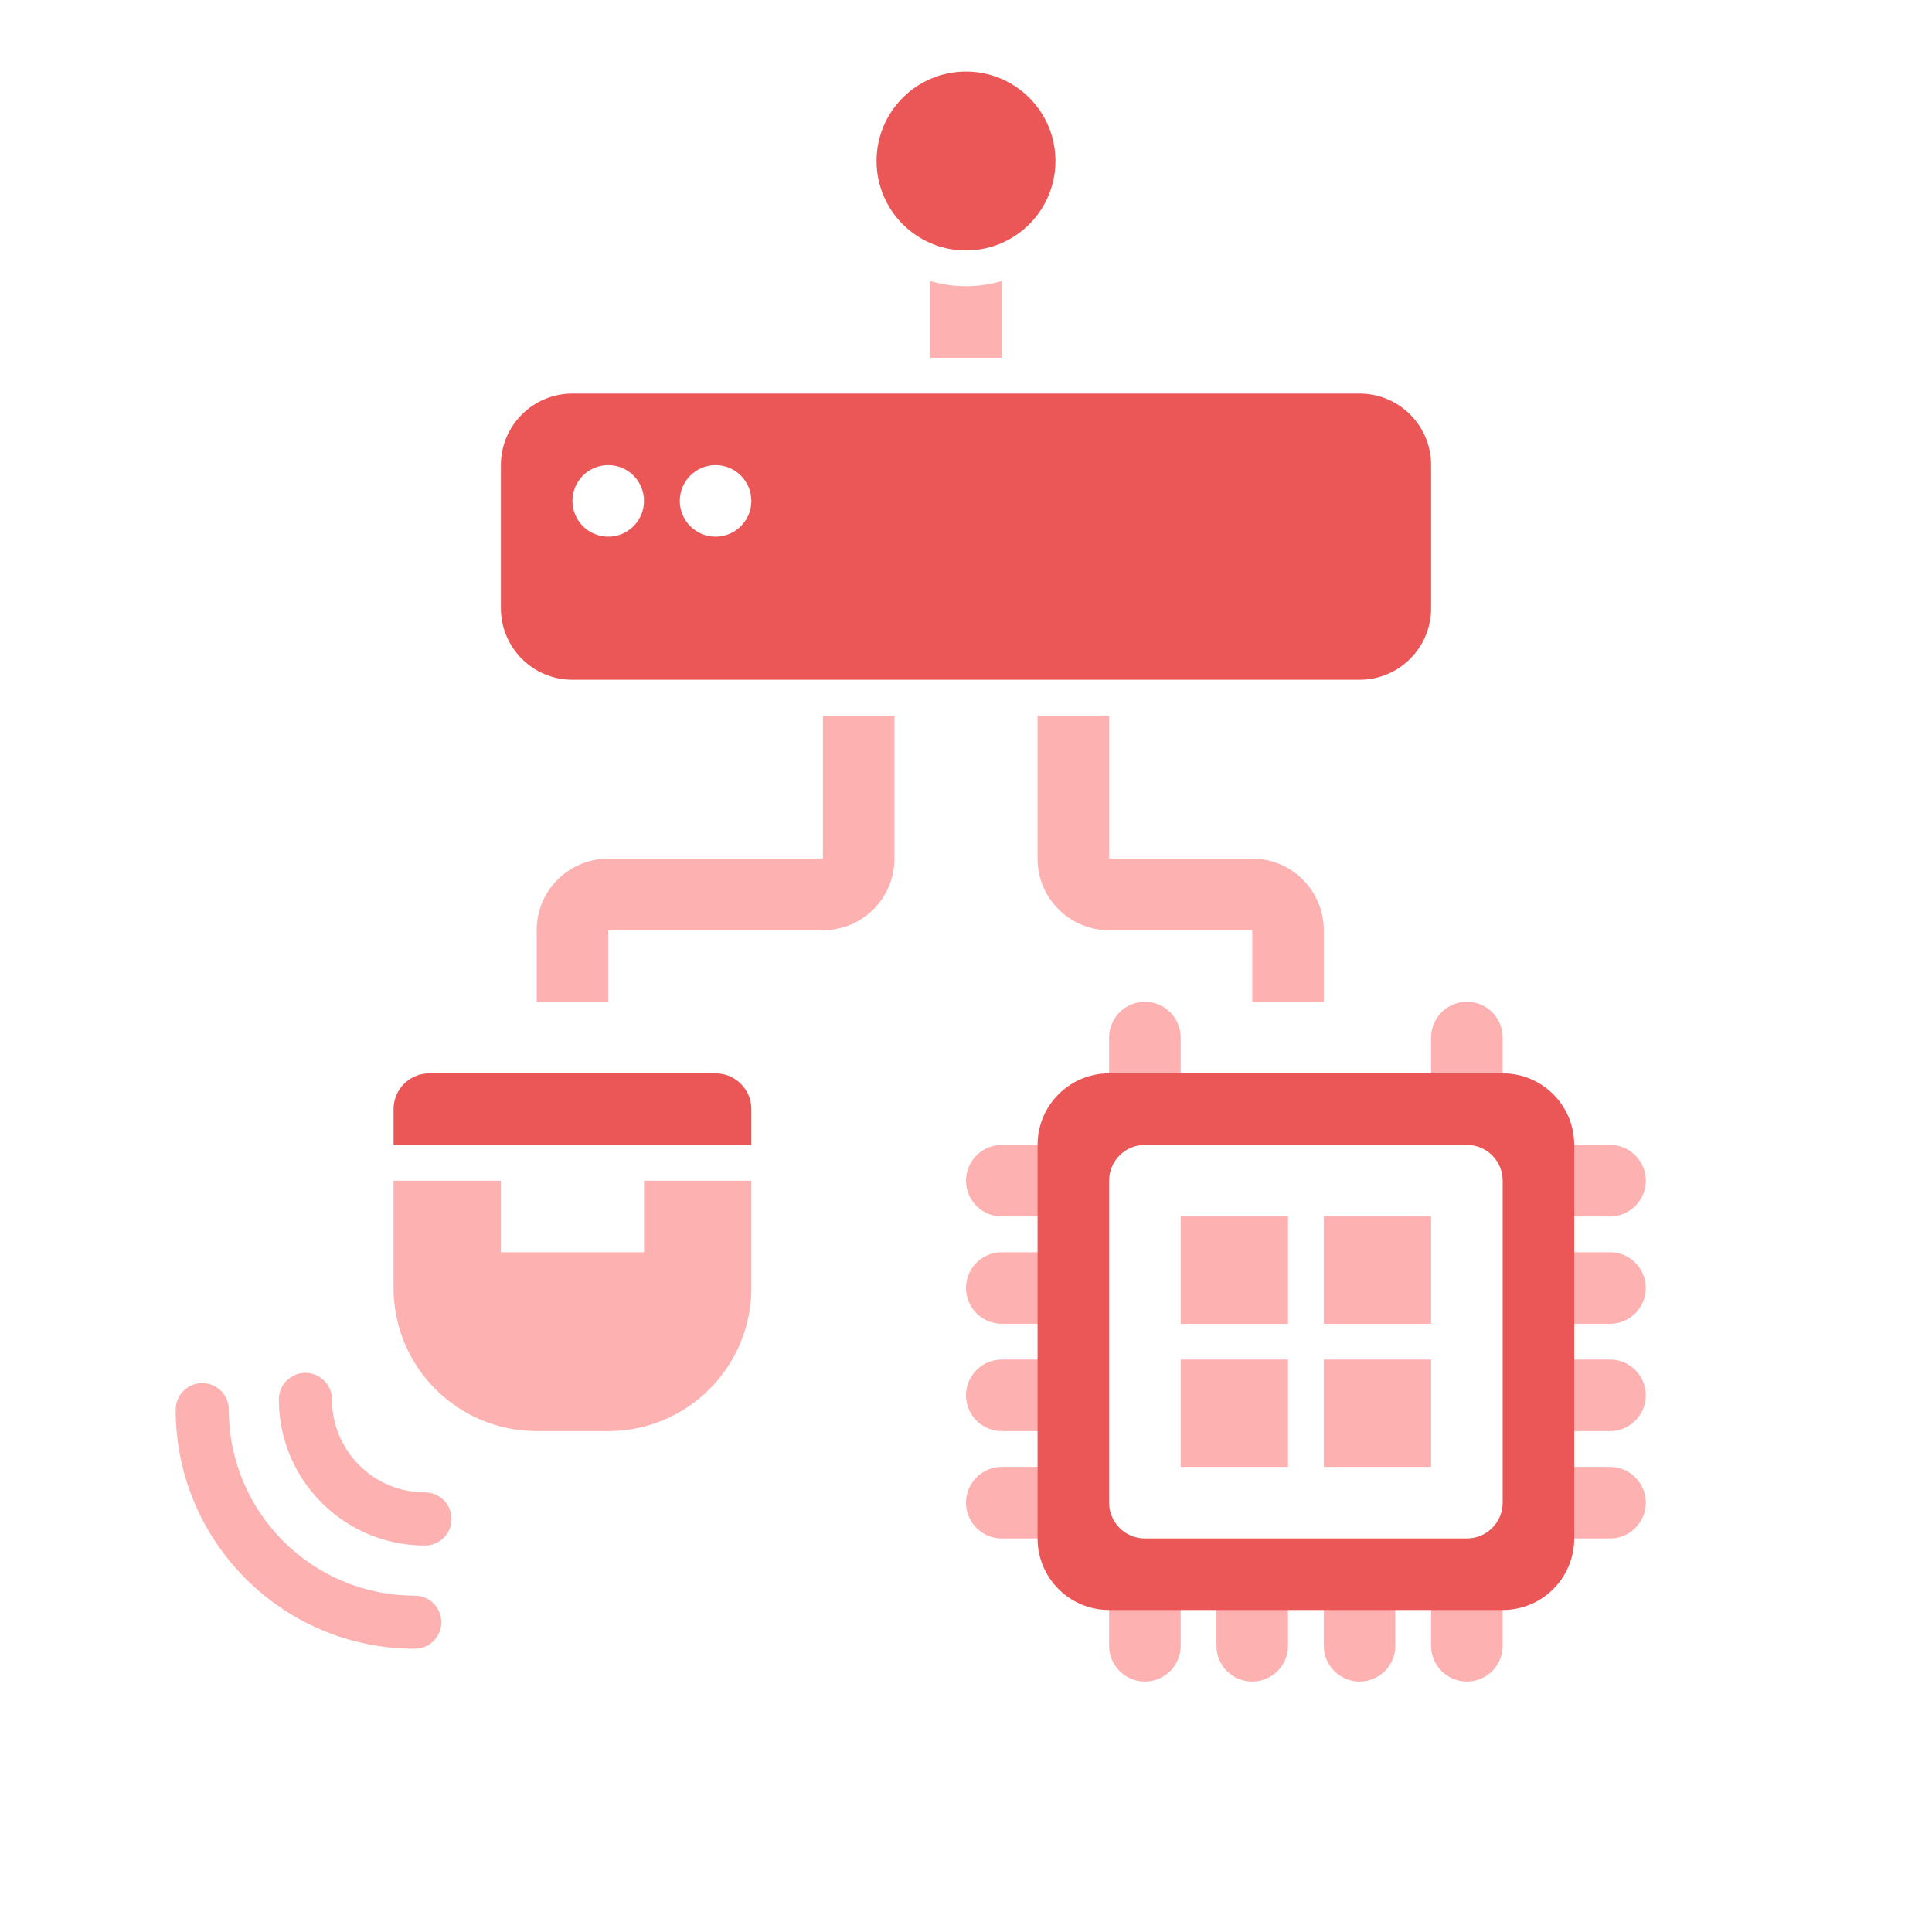
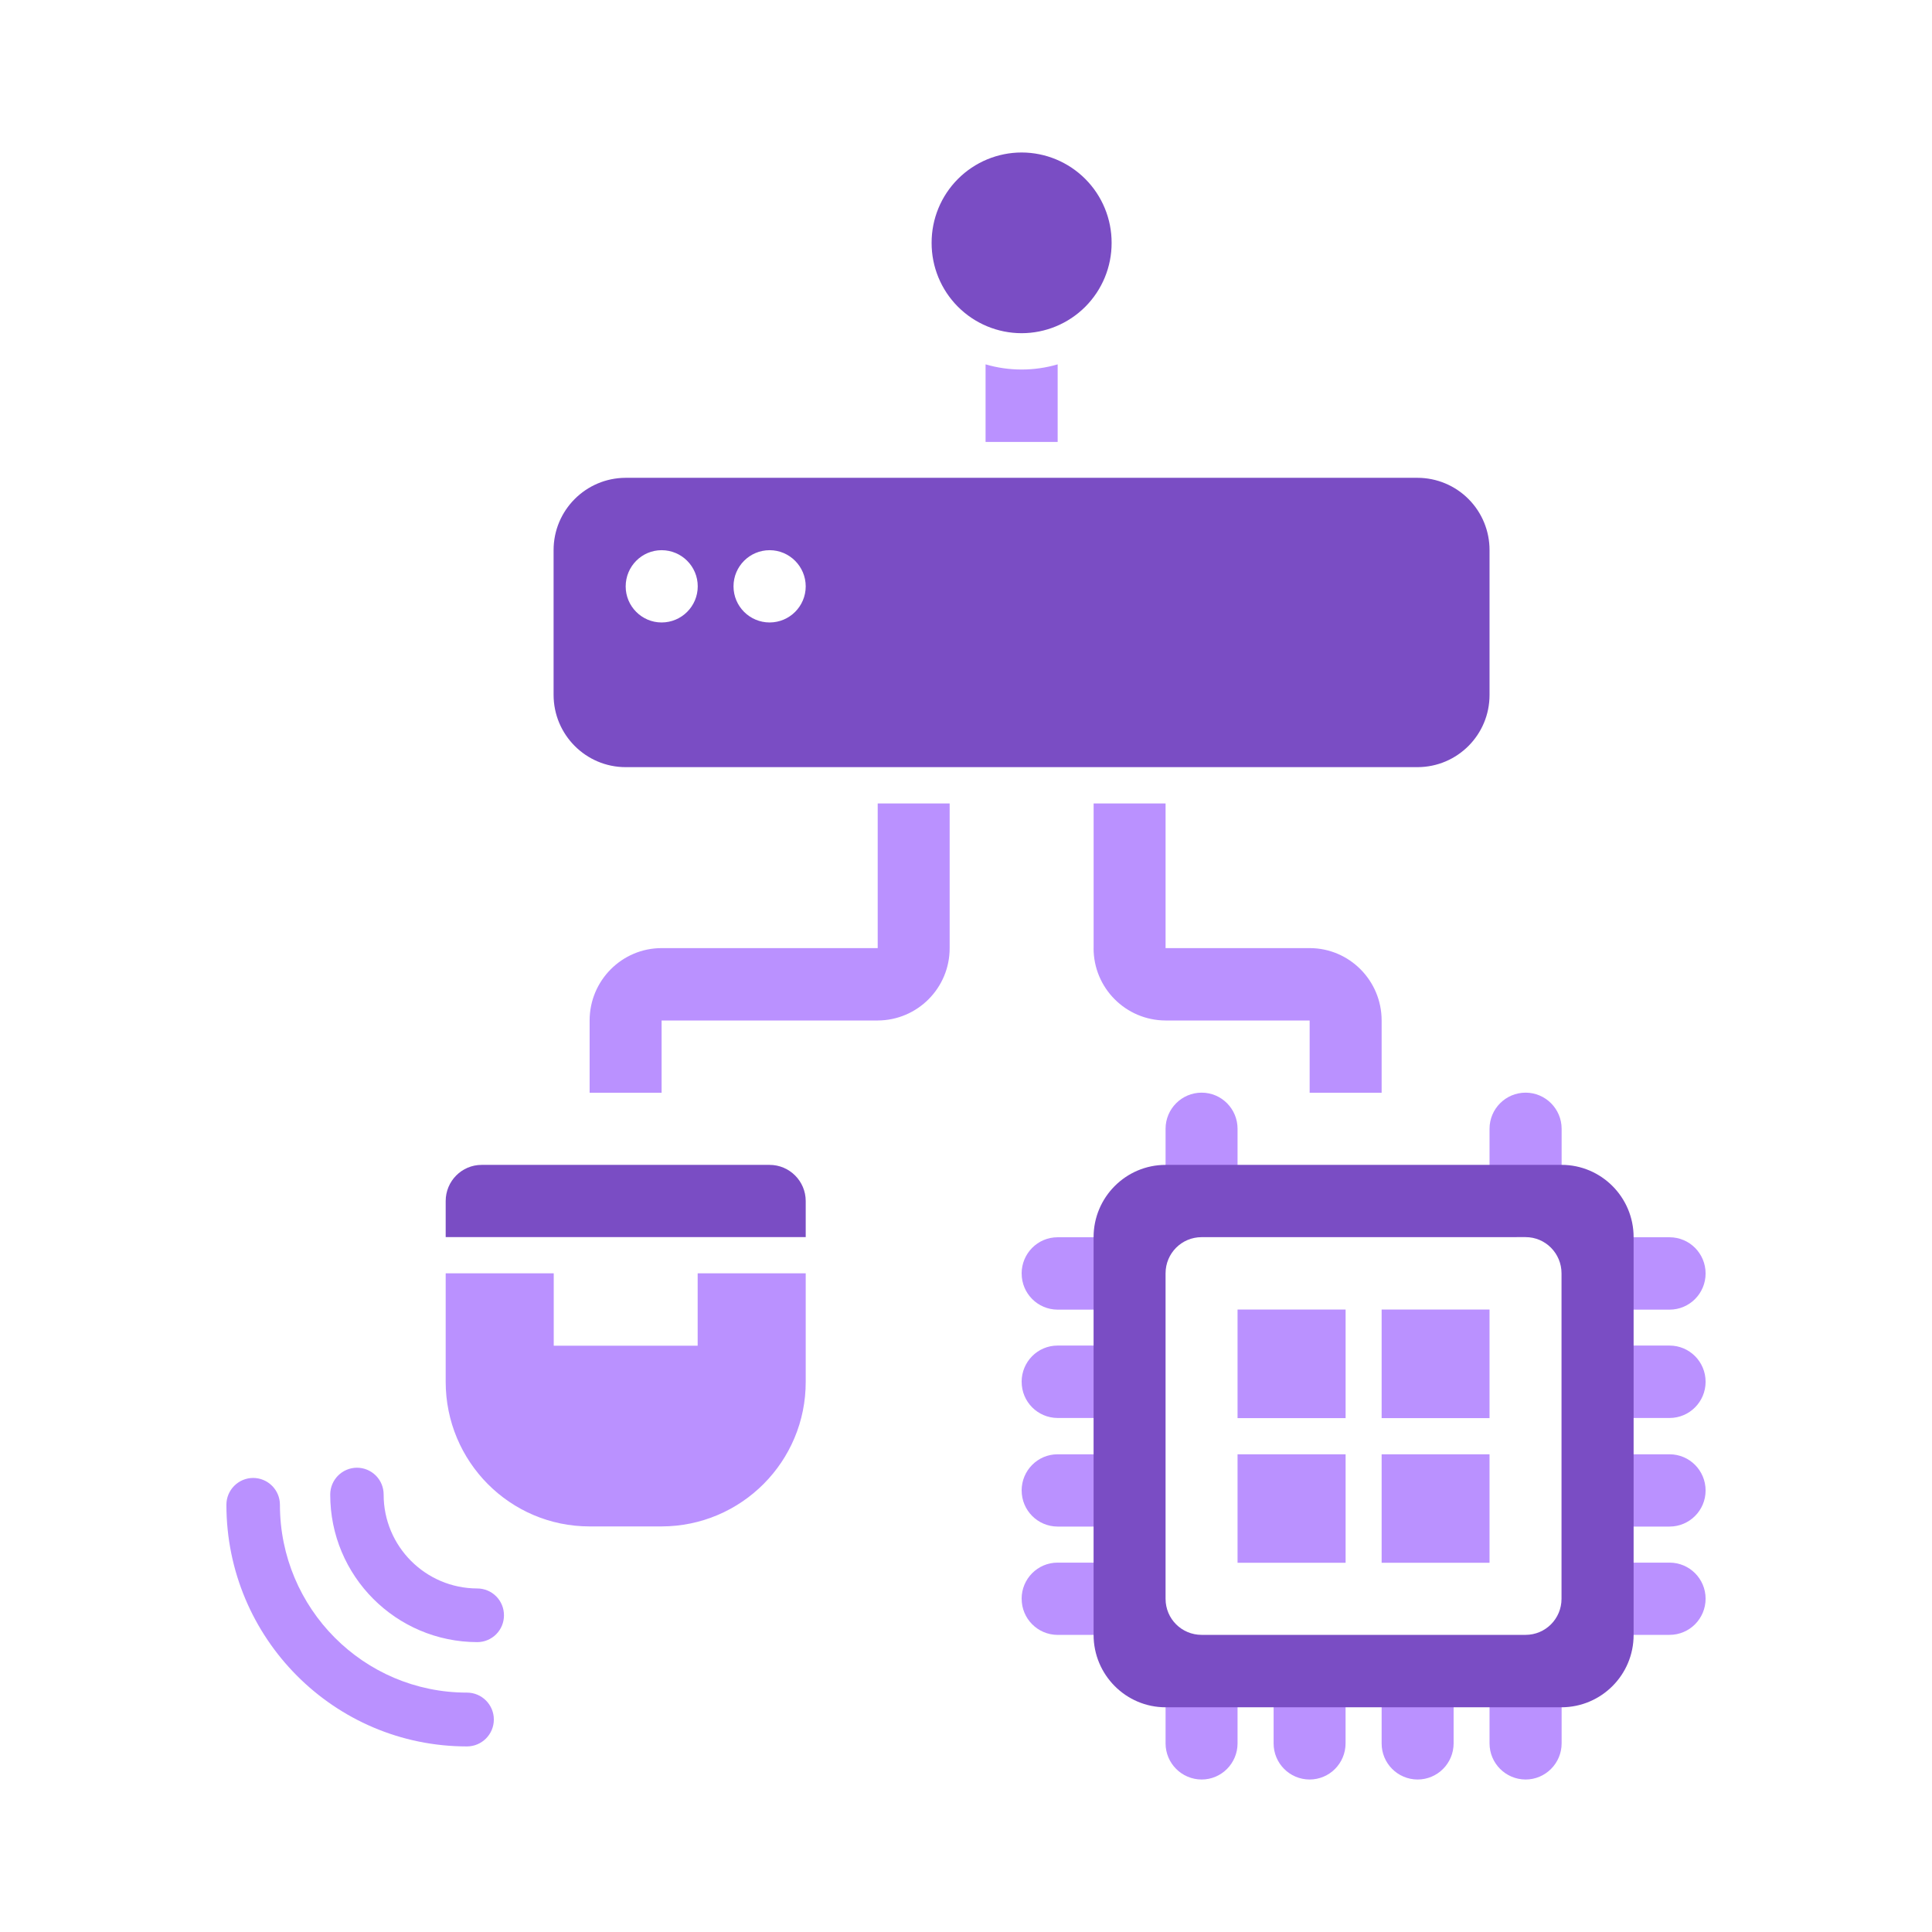
- <svg xmlns="http://www.w3.org/2000/svg" width="54" height="54" viewBox="0 0 54 54" fill="none">
-   <path fill-rule="evenodd" clip-rule="evenodd" d="M26 7.854V10H28V7.854C27.683 7.949 27.348 7.999 27 7.999C26.652 7.999 26.317 7.949 26 7.854ZM29 24V20H31V24H35C36.105 24 37 24.895 37 26V28H35V26H31C29.895 26 29 25.105 29 24ZM25 20V24C25 25.105 24.105 26 23 26H17V28H15V26C15 24.895 15.895 24 17 24H23V20H25Z" fill="#FDB1B1" />
-   <path fill-rule="evenodd" clip-rule="evenodd" d="M27 7C28.381 7 29.5 5.881 29.5 4.5C29.5 3.119 28.381 2 27 2C25.619 2 24.5 3.119 24.5 4.5C24.5 5.881 25.619 7 27 7ZM16 11C14.895 11 14 11.895 14 13V17C14 18.105 14.895 19 16 19H38C39.105 19 40 18.105 40 17V13C40 11.895 39.105 11 38 11H16ZM17 15C17.552 15 18 14.552 18 14C18 13.448 17.552 13 17 13C16.448 13 16 13.448 16 14C16 14.552 16.448 15 17 15ZM21 14C21 14.552 20.552 15 20 15C19.448 15 19 14.552 19 14C19 13.448 19.448 13 20 13C20.552 13 21 13.448 21 14Z" fill="#EB5757" />
-   <path fill-rule="evenodd" clip-rule="evenodd" d="M14 33H11V36C11 38.209 12.791 40 15 40H16H17C19.209 40 21 38.209 21 36V33H18V35H14V33Z" fill="#FDB1B1" />
-   <path d="M11 31C11 30.448 11.448 30 12 30H20C20.552 30 21 30.448 21 31V32H11V31Z" fill="#EB5757" />
-   <path fill-rule="evenodd" clip-rule="evenodd" d="M5.653 38.658C5.243 38.658 4.91 38.991 4.91 39.401C4.91 43.091 7.902 46.083 11.593 46.083C12.003 46.083 12.335 45.751 12.335 45.341C12.335 44.931 12.003 44.598 11.593 44.598C8.722 44.598 6.395 42.271 6.395 39.401C6.395 38.991 6.063 38.658 5.653 38.658Z" fill="#FDB1B1" />
-   <path fill-rule="evenodd" clip-rule="evenodd" d="M8.536 38.372C8.126 38.372 7.794 38.705 7.794 39.115C7.794 41.37 9.622 43.198 11.878 43.198C12.288 43.198 12.62 42.866 12.62 42.456C12.62 42.046 12.288 41.713 11.878 41.713C10.442 41.713 9.279 40.55 9.279 39.115C9.279 38.705 8.947 38.372 8.536 38.372Z" fill="#FDB1B1" />
-   <path d="M27 36C27 35.448 27.448 35 28 35H29C29.552 35 30 35.448 30 36V36C30 36.552 29.552 37 29 37H28C27.448 37 27 36.552 27 36V36Z" fill="#FDB1B1" />
-   <path d="M27 33C27 32.448 27.448 32 28 32H29C29.552 32 30 32.448 30 33V33C30 33.552 29.552 34 29 34H28C27.448 34 27 33.552 27 33V33Z" fill="#FDB1B1" />
-   <path d="M43 36C43 35.448 43.448 35 44 35H45C45.552 35 46 35.448 46 36V36C46 36.552 45.552 37 45 37H44C43.448 37 43 36.552 43 36V36Z" fill="#FDB1B1" />
-   <path d="M43 33C43 32.448 43.448 32 44 32H45C45.552 32 46 32.448 46 33V33C46 33.552 45.552 34 45 34H44C43.448 34 43 33.552 43 33V33Z" fill="#FDB1B1" />
-   <path d="M43 39C43 38.448 43.448 38 44 38H45C45.552 38 46 38.448 46 39V39C46 39.552 45.552 40 45 40H44C43.448 40 43 39.552 43 39V39Z" fill="#FDB1B1" />
-   <path d="M43 42C43 41.448 43.448 41 44 41H45C45.552 41 46 41.448 46 42V42C46 42.552 45.552 43 45 43H44C43.448 43 43 42.552 43 42V42Z" fill="#FDB1B1" />
-   <path d="M27 39C27 38.448 27.448 38 28 38H29C29.552 38 30 38.448 30 39V39C30 39.552 29.552 40 29 40H28C27.448 40 27 39.552 27 39V39Z" fill="#FDB1B1" />
-   <path d="M27 42C27 41.448 27.448 41 28 41H29C29.552 41 30 41.448 30 42V42C30 42.552 29.552 43 29 43H28C27.448 43 27 42.552 27 42V42Z" fill="#FDB1B1" />
-   <path d="M34 45C34 44.448 34.448 44 35 44V44C35.552 44 36 44.448 36 45V46C36 46.552 35.552 47 35 47V47C34.448 47 34 46.552 34 46V45Z" fill="#FDB1B1" />
-   <path d="M31 45C31 44.448 31.448 44 32 44V44C32.552 44 33 44.448 33 45V46C33 46.552 32.552 47 32 47V47C31.448 47 31 46.552 31 46V45Z" fill="#FDB1B1" />
-   <path d="M31 29C31 28.448 31.448 28 32 28V28C32.552 28 33 28.448 33 29V30C33 30.552 32.552 31 32 31V31C31.448 31 31 30.552 31 30V29Z" fill="#FDB1B1" />
-   <path d="M37 45C37 44.448 37.448 44 38 44V44C38.552 44 39 44.448 39 45V46C39 46.552 38.552 47 38 47V47C37.448 47 37 46.552 37 46V45Z" fill="#FDB1B1" />
-   <path d="M40 45C40 44.448 40.448 44 41 44V44C41.552 44 42 44.448 42 45V46C42 46.552 41.552 47 41 47V47C40.448 47 40 46.552 40 46V45Z" fill="#FDB1B1" />
-   <path d="M40 29C40 28.448 40.448 28 41 28V28C41.552 28 42 28.448 42 29V30C42 30.552 41.552 31 41 31V31C40.448 31 40 30.552 40 30V29Z" fill="#FDB1B1" />
-   <path fill-rule="evenodd" clip-rule="evenodd" d="M31 30C29.895 30 29 30.895 29 32V43C29 44.105 29.895 45 31 45H42C43.105 45 44 44.105 44 43V32C44 30.895 43.105 30 42 30H31ZM32 32C31.448 32 31 32.448 31 33V42C31 42.552 31.448 43 32 43H41C41.552 43 42 42.552 42 42V33C42 32.448 41.552 32 41 32H32Z" fill="#EB5757" />
-   <path d="M33 34H36V37H33V34Z" fill="#FDB1B1" />
-   <path d="M37 34H40V37H37V34Z" fill="#FDB1B1" />
-   <path d="M37 38H40V41H37V38Z" fill="#FDB1B1" />
-   <path d="M33 38H36V41H33V38Z" fill="#FDB1B1" />
+ <svg xmlns="http://www.w3.org/2000/svg" width="54" height="54">
+   <path style="stroke:none;fill-rule:nonzero;fill:#ba91ff;fill-opacity:1" d="M41.633 47.719c0-.559.453-1.012 1.008-1.012.554 0 1.007.453 1.007 1.012v1.008c0 .558-.453 1.011-1.007 1.011a1.011 1.011 0 0 1-1.008-1.011ZM38.617 47.719c0-.559.45-1.012 1.004-1.012.559 0 1.008.453 1.008 1.012v1.008c0 .558-.45 1.011-1.008 1.011a1.008 1.008 0 0 1-1.004-1.011ZM35.598 47.719c0-.559.449-1.012 1.004-1.012.558 0 1.007.453 1.007 1.012v1.008c0 .558-.449 1.011-1.007 1.011a1.008 1.008 0 0 1-1.004-1.011ZM32.578 47.719c0-.559.453-1.012 1.008-1.012.555 0 1.004.453 1.004 1.012v1.008c0 .558-.45 1.011-1.004 1.011a1.011 1.011 0 0 1-1.008-1.011ZM44.652 44.684a1.01 1.01 0 0 1 1.008-1.008h1.004c.559 0 1.008.453 1.008 1.008 0 .558-.45 1.011-1.008 1.011H45.66a1.011 1.011 0 0 1-1.008-1.011ZM28.555 44.684c0-.555.449-1.008 1.004-1.008h1.007a1.01 1.01 0 0 1 0 2.02H29.56a1.008 1.008 0 0 1-1.004-1.012Zm0 0" />
+   <path style="stroke:none;fill-rule:evenodd;fill:#ba91ff;fill-opacity:1" d="M15.477 35.59h-3.02v3.031c0 2.234 1.8 4.043 4.023 4.043h2.012a4.035 4.035 0 0 0 4.028-4.043V35.59H19.5v2.023h-4.023ZM7.074 41.309a.75.75 0 0 0-.746.75c0 3.73 3.012 6.754 6.723 6.754a.751.751 0 0 0 0-1.504c-2.887 0-5.227-2.352-5.227-5.25a.75.75 0 0 0-.75-.75Zm0 0" />
+   <path style="stroke:none;fill-rule:evenodd;fill:#ba91ff;fill-opacity:1" d="M9.977 41.023a.75.75 0 0 0-.747.75 4.118 4.118 0 0 0 4.11 4.125.747.747 0 0 0 .746-.75.747.747 0 0 0-.746-.75 2.622 2.622 0 0 1-2.617-2.625.747.747 0 0 0-.746-.75Zm0 0" />
+   <path style="stroke:none;fill-rule:nonzero;fill:#ba91ff;fill-opacity:1" d="M44.652 41.66c0-.558.453-1.012 1.008-1.012h1.004c.559 0 1.008.454 1.008 1.012 0 .555-.45 1.008-1.008 1.008H45.66a1.01 1.01 0 0 1-1.008-1.008ZM28.555 41.66c0-.558.449-1.012 1.004-1.012h1.007a1.01 1.01 0 0 1 0 2.02H29.56a1.007 1.007 0 0 1-1.004-1.008ZM44.652 38.621c0-.559.453-1.012 1.008-1.012h1.004c.559 0 1.008.453 1.008 1.012 0 .559-.45 1.012-1.008 1.012H45.66a1.011 1.011 0 0 1-1.008-1.012ZM28.555 38.621c0-.559.449-1.012 1.004-1.012h1.007a1.011 1.011 0 0 1 0 2.024H29.56a1.008 1.008 0 0 1-1.004-1.012ZM44.652 35.594c0-.559.453-1.012 1.008-1.012h1.004c.559 0 1.008.453 1.008 1.012 0 .558-.45 1.011-1.008 1.011H45.66a1.011 1.011 0 0 1-1.008-1.011ZM28.555 35.594c0-.559.449-1.012 1.004-1.012h1.007a1.011 1.011 0 0 1 0 2.023H29.56a1.008 1.008 0 0 1-1.004-1.011Zm0 0" />
+   <path style="stroke:none;fill-rule:nonzero;fill:#7a4dc4;fill-opacity:1" d="M12.457 33.57c0-.558.45-1.011 1.004-1.011h8.05c.555 0 1.009.453 1.009 1.011v1.008H12.457Zm0 0" />
+   <path style="stroke:none;fill-rule:nonzero;fill:#ba91ff;fill-opacity:1" d="M41.633 31.55c0-.558.453-1.01 1.008-1.01.554 0 1.007.452 1.007 1.01v1.009c0 .558-.453 1.011-1.007 1.011a1.011 1.011 0 0 1-1.008-1.011Zm0 0" />
+   <path style="stroke:none;fill-rule:evenodd;fill:#ba91ff;fill-opacity:1" d="M27.547 10.184v2.168h2.015v-2.168a3.592 3.592 0 0 1-2.015 0Zm3.02 16.316v-4.043h2.011V26.5h4.027c1.11 0 2.012.906 2.012 2.023v2.02h-2.012v-2.02h-4.027a2.019 2.019 0 0 1-2.012-2.023Zm-4.024-4.043V26.5a2.019 2.019 0 0 1-2.012 2.023h-6.039v2.02H16.48v-2.02c0-1.117.903-2.023 2.012-2.023h6.04v-4.043Zm0 0" />
+   <path style="stroke:none;fill-rule:nonzero;fill:#ba91ff;fill-opacity:1" d="M32.578 31.55c0-.558.453-1.01 1.008-1.01.555 0 1.004.452 1.004 1.01v1.009c0 .558-.45 1.011-1.004 1.011a1.011 1.011 0 0 1-1.008-1.011Zm0 0" />
+   <path style="stroke:none;fill-rule:evenodd;fill:#7a4dc4;fill-opacity:1" d="M32.578 32.559c-1.11 0-2.012.906-2.012 2.02v11.116c0 1.117.903 2.024 2.012 2.024h11.067a2.02 2.02 0 0 0 2.015-2.024V34.578c0-1.113-.902-2.02-2.015-2.02Zm1.008 2.02c-.559 0-1.008.452-1.008 1.01v9.099c0 .558.45 1.007 1.008 1.007h9.055c.554 0 1.004-.449 1.004-1.008V35.59c0-.559-.45-1.012-1.004-1.012Zm0 0" />
+   <path style="stroke:none;fill-rule:nonzero;fill:#ba91ff;fill-opacity:1" d="M38.617 40.648h3.016v3.032h-3.016ZM34.59 40.648h3.02v3.032h-3.02ZM38.617 36.602h3.016v3.035h-3.016ZM34.59 36.602h3.02v3.035h-3.02Zm0 0" />
+   <path style="stroke:none;fill-rule:evenodd;fill:#7a4dc4;fill-opacity:1" d="M28.555 9.313a2.518 2.518 0 0 0 2.515-2.524 2.519 2.519 0 0 0-2.515-2.527 2.519 2.519 0 0 0-2.516 2.527 2.518 2.518 0 0 0 2.516 2.524Zm-11.067 4.042a2.02 2.02 0 0 0-2.015 2.024v4.043c0 1.113.902 2.02 2.015 2.02h22.133a2.016 2.016 0 0 0 2.012-2.02v-4.043a2.016 2.016 0 0 0-2.012-2.024Zm1.004 4.043a1.01 1.01 0 0 0 0-2.02c-.555 0-1.004.454-1.004 1.013 0 .554.45 1.007 1.004 1.007Zm4.028-1.007a1.01 1.01 0 0 1-1.008 1.007 1.01 1.01 0 0 1 0-2.02c.554 0 1.008.454 1.008 1.013Zm0 0" />
</svg>
